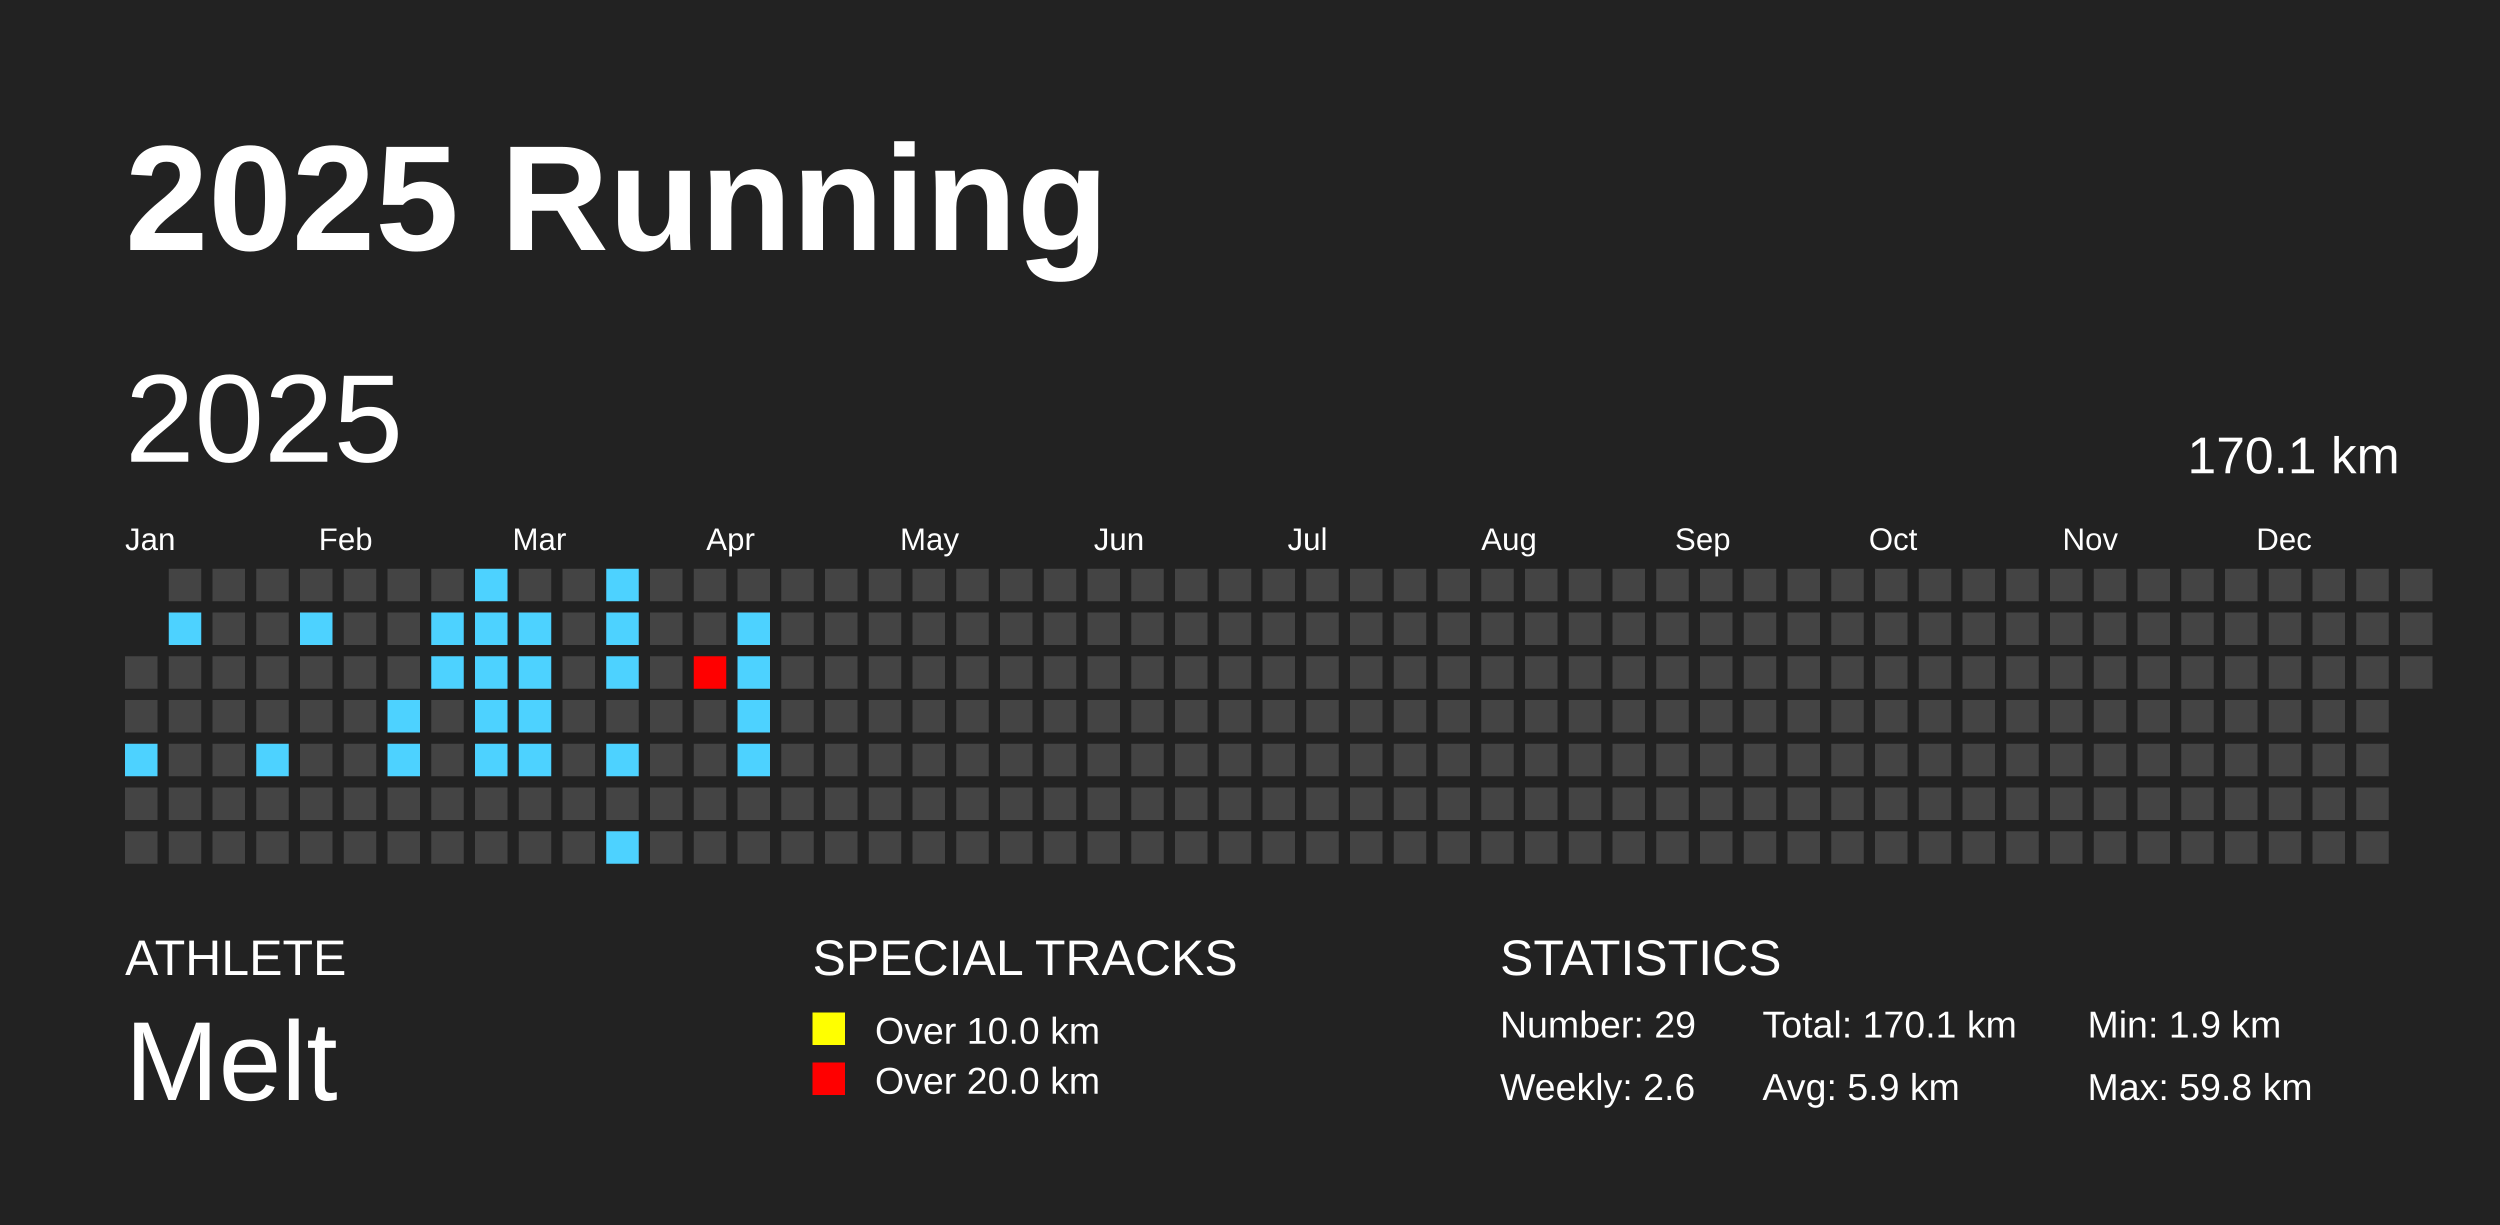
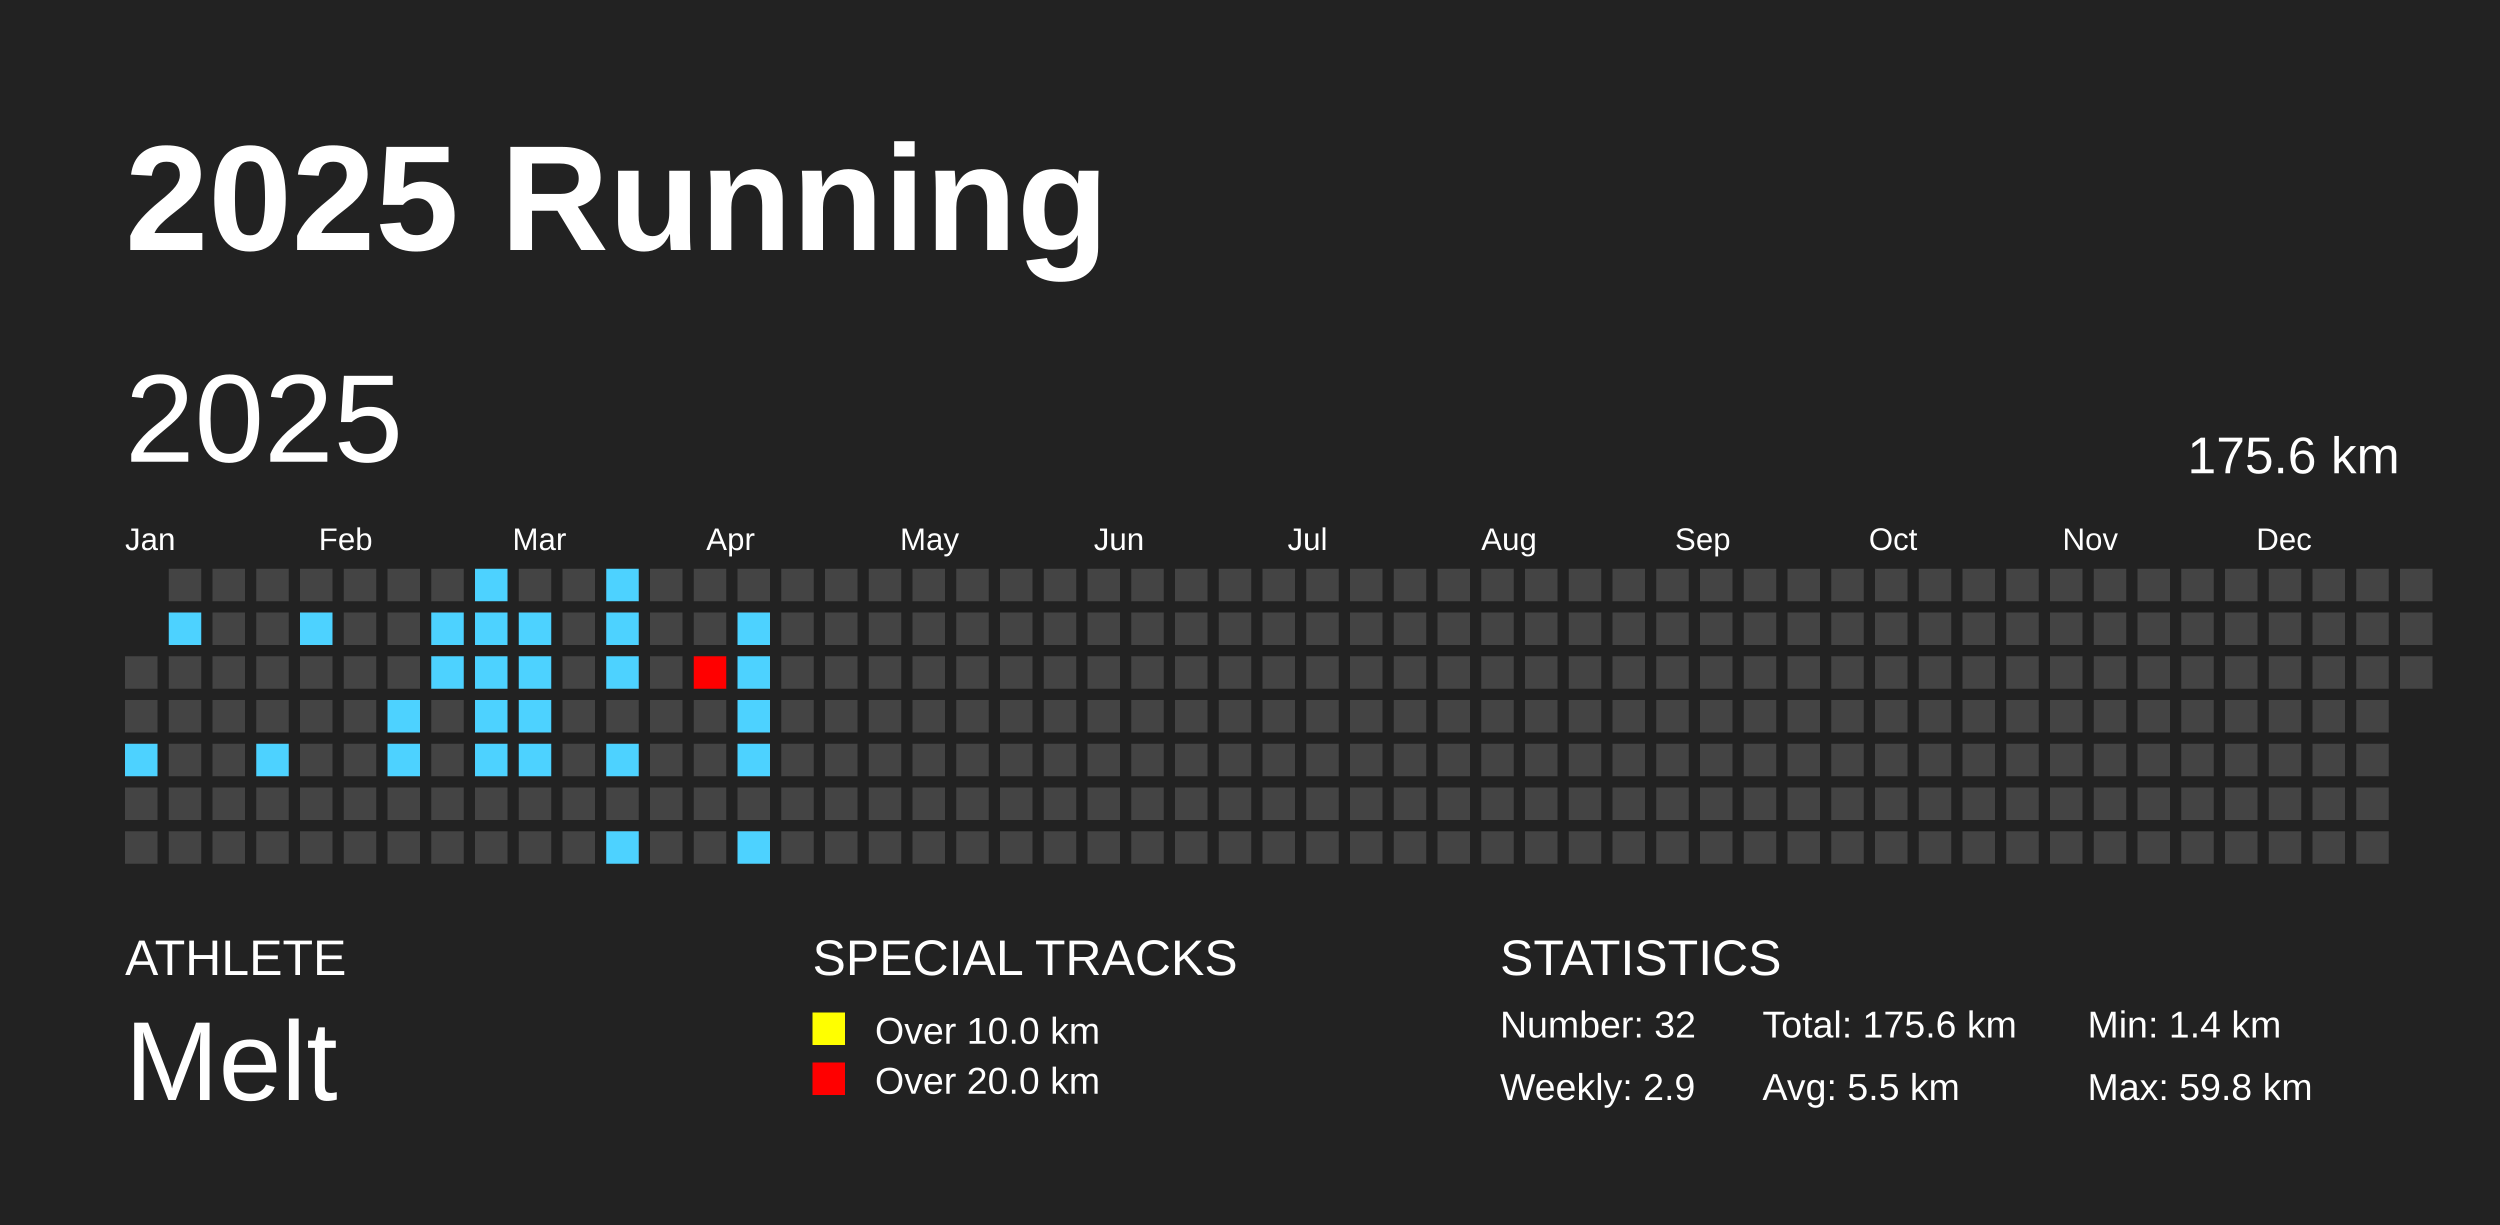
<svg xmlns="http://www.w3.org/2000/svg" baseProfile="full" height="98mm" version="1.1" viewBox="0,0,200,98" width="200mm">
  <defs />
  <rect fill="#222222" height="98" width="200" x="0" y="0" />
  <text fill="#FFFFFF" style="font-size:12px; font-family:Arial; font-weight:bold;" x="10" y="20">2025 Running</text>
  <text fill="#FFFFFF" style="font-size:4px; font-family:Arial" x="10" y="78">ATHLETE</text>
  <text fill="#FFFFFF" style="font-size:9px; font-family:Arial" x="10" y="88">Melt</text>
  <text fill="#FFFFFF" style="font-size:4px; font-family:Arial" x="65" y="78">SPECIAL TRACKS</text>
  <rect fill="yellow" height="2.6" width="2.6" x="65" y="81" />
  <text fill="#FFFFFF" style="font-size:3px; font-family:Arial" x="70" y="83.5">Over 10.0 km</text>
  <rect fill="red" height="2.6" width="2.6" x="65" y="85" />
  <text fill="#FFFFFF" style="font-size:3px; font-family:Arial" x="70" y="87.5">Over 20.0 km</text>
  <text fill="#FFFFFF" style="font-size:4px; font-family:Arial" x="120" y="78">STATISTICS</text>
-   <text fill="#FFFFFF" style="font-size:3px; font-family:Arial" x="120" y="83">Number: 29</text>
-   <text fill="#FFFFFF" style="font-size:3px; font-family:Arial" x="120" y="88">Weekly: 2.6</text>
-   <text fill="#FFFFFF" style="font-size:3px; font-family:Arial" x="141" y="83">Total: 170.1 km</text>
-   <text fill="#FFFFFF" style="font-size:3px; font-family:Arial" x="141" y="88">Avg: 5.9 km</text>
-   <text fill="#FFFFFF" style="font-size:3px; font-family:Arial" x="167" y="83">Min: 1.9 km</text>
+   <text fill="#FFFFFF" style="font-size:3px; font-family:Arial" x="120" y="83">Number: 32</text>
+   <text fill="#FFFFFF" style="font-size:3px; font-family:Arial" x="120" y="88">Weekly: 2.9</text>
+   <text fill="#FFFFFF" style="font-size:3px; font-family:Arial" x="141" y="83">Total: 175.6 km</text>
+   <text fill="#FFFFFF" style="font-size:3px; font-family:Arial" x="141" y="88">Avg: 5.5 km</text>
+   <text fill="#FFFFFF" style="font-size:3px; font-family:Arial" x="167" y="83">Min: 1.4 km</text>
  <text fill="#FFFFFF" style="font-size:3px; font-family:Arial" x="167" y="88">Max: 59.8 km</text>
  <text dominant-baseline="hanging" fill="#FFFFFF" style="font-size:10.0px; font-family:Arial;" x="10" y="30">2025</text>
-   <text dominant-baseline="hanging" fill="#FFFFFF" style="font-size:4.125px; font-family:Arial;" x="175" y="35">170.1 km</text>
+   <text dominant-baseline="hanging" fill="#FFFFFF" style="font-size:4.125px; font-family:Arial;" x="175" y="35">175.6 km</text>
  <text fill="#FFFFFF" style="font-size:2.5px; font-family:Arial" x="10.0" y="44">Jan</text>
  <text fill="#FFFFFF" style="font-size:2.5px; font-family:Arial" x="25.5" y="44">Feb</text>
  <text fill="#FFFFFF" style="font-size:2.5px; font-family:Arial" x="41.0" y="44">Mar</text>
  <text fill="#FFFFFF" style="font-size:2.5px; font-family:Arial" x="56.5" y="44">Apr</text>
  <text fill="#FFFFFF" style="font-size:2.5px; font-family:Arial" x="72.0" y="44">May</text>
  <text fill="#FFFFFF" style="font-size:2.5px; font-family:Arial" x="87.5" y="44">Jun</text>
  <text fill="#FFFFFF" style="font-size:2.5px; font-family:Arial" x="103.0" y="44">Jul</text>
  <text fill="#FFFFFF" style="font-size:2.5px; font-family:Arial" x="118.5" y="44">Aug</text>
  <text fill="#FFFFFF" style="font-size:2.5px; font-family:Arial" x="134.0" y="44">Sep</text>
  <text fill="#FFFFFF" style="font-size:2.5px; font-family:Arial" x="149.5" y="44">Oct</text>
  <text fill="#FFFFFF" style="font-size:2.5px; font-family:Arial" x="165.0" y="44">Nov</text>
  <text fill="#FFFFFF" style="font-size:2.5px; font-family:Arial" x="180.5" y="44">Dec</text>
  <rect fill="#444444" height="2.6" width="2.6" x="10.0" y="52.5" />
  <rect fill="#444444" height="2.6" width="2.6" x="10.0" y="56.0" />
  <rect fill="#4dd2ff" height="2.6" width="2.6" x="10.0" y="59.5" />
  <rect fill="#444444" height="2.6" width="2.6" x="10.0" y="63.0" />
  <rect fill="#444444" height="2.6" width="2.6" x="10.0" y="66.5" />
  <rect fill="#444444" height="2.6" width="2.6" x="13.5" y="45.5" />
  <rect fill="#4dd2ff" height="2.6" width="2.6" x="13.5" y="49.0" />
  <rect fill="#444444" height="2.6" width="2.6" x="13.5" y="52.5" />
  <rect fill="#444444" height="2.6" width="2.6" x="13.5" y="56.0" />
  <rect fill="#444444" height="2.6" width="2.6" x="13.5" y="59.5" />
  <rect fill="#444444" height="2.6" width="2.6" x="13.5" y="63.0" />
  <rect fill="#444444" height="2.6" width="2.6" x="13.5" y="66.5" />
  <rect fill="#444444" height="2.6" width="2.6" x="17.0" y="45.5" />
  <rect fill="#444444" height="2.6" width="2.6" x="17.0" y="49.0" />
  <rect fill="#444444" height="2.6" width="2.6" x="17.0" y="52.5" />
  <rect fill="#444444" height="2.6" width="2.6" x="17.0" y="56.0" />
  <rect fill="#444444" height="2.6" width="2.6" x="17.0" y="59.5" />
  <rect fill="#444444" height="2.6" width="2.6" x="17.0" y="63.0" />
  <rect fill="#444444" height="2.6" width="2.6" x="17.0" y="66.5" />
  <rect fill="#444444" height="2.6" width="2.6" x="20.5" y="45.5" />
  <rect fill="#444444" height="2.6" width="2.6" x="20.5" y="49.0" />
  <rect fill="#444444" height="2.6" width="2.6" x="20.5" y="52.5" />
  <rect fill="#444444" height="2.6" width="2.6" x="20.5" y="56.0" />
  <rect fill="#4dd2ff" height="2.6" width="2.6" x="20.5" y="59.5" />
  <rect fill="#444444" height="2.6" width="2.6" x="20.5" y="63.0" />
  <rect fill="#444444" height="2.6" width="2.6" x="20.5" y="66.5" />
  <rect fill="#444444" height="2.6" width="2.6" x="24.0" y="45.5" />
  <rect fill="#4dd2ff" height="2.6" width="2.6" x="24.0" y="49.0" />
  <rect fill="#444444" height="2.6" width="2.6" x="24.0" y="52.5" />
  <rect fill="#444444" height="2.6" width="2.6" x="24.0" y="56.0" />
  <rect fill="#444444" height="2.6" width="2.6" x="24.0" y="59.5" />
  <rect fill="#444444" height="2.6" width="2.6" x="24.0" y="63.0" />
  <rect fill="#444444" height="2.6" width="2.6" x="24.0" y="66.5" />
  <rect fill="#444444" height="2.6" width="2.6" x="27.5" y="45.5" />
  <rect fill="#444444" height="2.6" width="2.6" x="27.5" y="49.0" />
  <rect fill="#444444" height="2.6" width="2.6" x="27.5" y="52.5" />
  <rect fill="#444444" height="2.6" width="2.6" x="27.5" y="56.0" />
  <rect fill="#444444" height="2.6" width="2.6" x="27.5" y="59.5" />
  <rect fill="#444444" height="2.6" width="2.6" x="27.5" y="63.0" />
  <rect fill="#444444" height="2.6" width="2.6" x="27.5" y="66.5" />
  <rect fill="#444444" height="2.6" width="2.6" x="31.0" y="45.5" />
  <rect fill="#444444" height="2.6" width="2.6" x="31.0" y="49.0" />
  <rect fill="#444444" height="2.6" width="2.6" x="31.0" y="52.5" />
  <rect fill="#4dd2ff" height="2.6" width="2.6" x="31.0" y="56.0" />
  <rect fill="#4dd2ff" height="2.6" width="2.6" x="31.0" y="59.5" />
  <rect fill="#444444" height="2.6" width="2.6" x="31.0" y="63.0" />
  <rect fill="#444444" height="2.6" width="2.6" x="31.0" y="66.5" />
  <rect fill="#444444" height="2.6" width="2.6" x="34.5" y="45.5" />
  <rect fill="#4dd2ff" height="2.6" width="2.6" x="34.5" y="49.0" />
  <rect fill="#4dd2ff" height="2.6" width="2.6" x="34.5" y="52.5" />
  <rect fill="#444444" height="2.6" width="2.6" x="34.5" y="56.0" />
  <rect fill="#444444" height="2.6" width="2.6" x="34.5" y="59.5" />
  <rect fill="#444444" height="2.6" width="2.6" x="34.5" y="63.0" />
  <rect fill="#444444" height="2.6" width="2.6" x="34.5" y="66.5" />
  <rect fill="#4dd2ff" height="2.6" width="2.6" x="38.0" y="45.5" />
  <rect fill="#4dd2ff" height="2.6" width="2.6" x="38.0" y="49.0" />
  <rect fill="#4dd2ff" height="2.6" width="2.6" x="38.0" y="52.5" />
  <rect fill="#4dd2ff" height="2.6" width="2.6" x="38.0" y="56.0" />
  <rect fill="#4dd2ff" height="2.6" width="2.6" x="38.0" y="59.5" />
  <rect fill="#444444" height="2.6" width="2.6" x="38.0" y="63.0" />
  <rect fill="#444444" height="2.6" width="2.6" x="38.0" y="66.5" />
  <rect fill="#444444" height="2.6" width="2.6" x="41.5" y="45.5" />
  <rect fill="#4dd2ff" height="2.6" width="2.6" x="41.5" y="49.0" />
  <rect fill="#4dd2ff" height="2.6" width="2.6" x="41.5" y="52.5" />
  <rect fill="#4dd2ff" height="2.6" width="2.6" x="41.5" y="56.0" />
  <rect fill="#4dd2ff" height="2.6" width="2.6" x="41.5" y="59.5" />
  <rect fill="#444444" height="2.6" width="2.6" x="41.5" y="63.0" />
  <rect fill="#444444" height="2.6" width="2.6" x="41.5" y="66.5" />
  <rect fill="#444444" height="2.6" width="2.6" x="45.0" y="45.5" />
  <rect fill="#444444" height="2.6" width="2.6" x="45.0" y="49.0" />
  <rect fill="#444444" height="2.6" width="2.6" x="45.0" y="52.5" />
  <rect fill="#444444" height="2.6" width="2.6" x="45.0" y="56.0" />
  <rect fill="#444444" height="2.6" width="2.6" x="45.0" y="59.5" />
  <rect fill="#444444" height="2.6" width="2.6" x="45.0" y="63.0" />
  <rect fill="#444444" height="2.6" width="2.6" x="45.0" y="66.5" />
  <rect fill="#4dd2ff" height="2.6" width="2.6" x="48.5" y="45.5" />
  <rect fill="#4dd2ff" height="2.6" width="2.6" x="48.5" y="49.0" />
  <rect fill="#4dd2ff" height="2.6" width="2.6" x="48.5" y="52.5" />
  <rect fill="#444444" height="2.6" width="2.6" x="48.5" y="56.0" />
  <rect fill="#4dd2ff" height="2.6" width="2.6" x="48.5" y="59.5" />
  <rect fill="#444444" height="2.6" width="2.6" x="48.5" y="63.0" />
  <rect fill="#4dd2ff" height="2.6" width="2.6" x="48.5" y="66.5" />
  <rect fill="#444444" height="2.6" width="2.6" x="52.0" y="45.5" />
  <rect fill="#444444" height="2.6" width="2.6" x="52.0" y="49.0" />
  <rect fill="#444444" height="2.6" width="2.6" x="52.0" y="52.5" />
  <rect fill="#444444" height="2.6" width="2.6" x="52.0" y="56.0" />
  <rect fill="#444444" height="2.6" width="2.6" x="52.0" y="59.5" />
  <rect fill="#444444" height="2.6" width="2.6" x="52.0" y="63.0" />
  <rect fill="#444444" height="2.6" width="2.6" x="52.0" y="66.5" />
  <rect fill="#444444" height="2.6" width="2.6" x="55.5" y="45.5" />
  <rect fill="#444444" height="2.6" width="2.6" x="55.5" y="49.0" />
  <rect fill="red" height="2.6" width="2.6" x="55.5" y="52.5" />
  <rect fill="#444444" height="2.6" width="2.6" x="55.5" y="56.0" />
  <rect fill="#444444" height="2.6" width="2.6" x="55.5" y="59.5" />
  <rect fill="#444444" height="2.6" width="2.6" x="55.5" y="63.0" />
  <rect fill="#444444" height="2.6" width="2.6" x="55.5" y="66.5" />
  <rect fill="#444444" height="2.6" width="2.6" x="59.0" y="45.5" />
  <rect fill="#4dd2ff" height="2.6" width="2.6" x="59.0" y="49.0" />
  <rect fill="#4dd2ff" height="2.6" width="2.6" x="59.0" y="52.5" />
  <rect fill="#4dd2ff" height="2.6" width="2.6" x="59.0" y="56.0" />
  <rect fill="#4dd2ff" height="2.6" width="2.6" x="59.0" y="59.5" />
  <rect fill="#444444" height="2.6" width="2.6" x="59.0" y="63.0" />
-   <rect fill="#444444" height="2.6" width="2.6" x="59.0" y="66.5" />
+   <rect fill="#4dd2ff" height="2.6" width="2.6" x="59.0" y="66.5" />
  <rect fill="#444444" height="2.6" width="2.6" x="62.5" y="45.5" />
  <rect fill="#444444" height="2.6" width="2.6" x="62.5" y="49.0" />
  <rect fill="#444444" height="2.6" width="2.6" x="62.5" y="52.5" />
  <rect fill="#444444" height="2.6" width="2.6" x="62.5" y="56.0" />
  <rect fill="#444444" height="2.6" width="2.6" x="62.5" y="59.5" />
  <rect fill="#444444" height="2.6" width="2.6" x="62.5" y="63.0" />
  <rect fill="#444444" height="2.6" width="2.6" x="62.5" y="66.5" />
  <rect fill="#444444" height="2.6" width="2.6" x="66.0" y="45.5" />
  <rect fill="#444444" height="2.6" width="2.6" x="66.0" y="49.0" />
  <rect fill="#444444" height="2.6" width="2.6" x="66.0" y="52.5" />
  <rect fill="#444444" height="2.6" width="2.6" x="66.0" y="56.0" />
  <rect fill="#444444" height="2.6" width="2.6" x="66.0" y="59.5" />
  <rect fill="#444444" height="2.6" width="2.6" x="66.0" y="63.0" />
  <rect fill="#444444" height="2.6" width="2.6" x="66.0" y="66.5" />
  <rect fill="#444444" height="2.6" width="2.6" x="69.5" y="45.5" />
  <rect fill="#444444" height="2.6" width="2.6" x="69.5" y="49.0" />
  <rect fill="#444444" height="2.6" width="2.6" x="69.5" y="52.5" />
  <rect fill="#444444" height="2.6" width="2.6" x="69.5" y="56.0" />
  <rect fill="#444444" height="2.6" width="2.6" x="69.5" y="59.5" />
  <rect fill="#444444" height="2.6" width="2.6" x="69.5" y="63.0" />
  <rect fill="#444444" height="2.6" width="2.6" x="69.5" y="66.5" />
  <rect fill="#444444" height="2.6" width="2.6" x="73.0" y="45.5" />
  <rect fill="#444444" height="2.6" width="2.6" x="73.0" y="49.0" />
  <rect fill="#444444" height="2.6" width="2.6" x="73.0" y="52.5" />
  <rect fill="#444444" height="2.6" width="2.6" x="73.0" y="56.0" />
  <rect fill="#444444" height="2.6" width="2.6" x="73.0" y="59.5" />
  <rect fill="#444444" height="2.6" width="2.6" x="73.0" y="63.0" />
  <rect fill="#444444" height="2.6" width="2.6" x="73.0" y="66.5" />
  <rect fill="#444444" height="2.6" width="2.6" x="76.5" y="45.5" />
  <rect fill="#444444" height="2.6" width="2.6" x="76.5" y="49.0" />
  <rect fill="#444444" height="2.6" width="2.6" x="76.5" y="52.5" />
  <rect fill="#444444" height="2.6" width="2.6" x="76.5" y="56.0" />
  <rect fill="#444444" height="2.6" width="2.6" x="76.5" y="59.5" />
  <rect fill="#444444" height="2.6" width="2.6" x="76.5" y="63.0" />
  <rect fill="#444444" height="2.6" width="2.6" x="76.5" y="66.5" />
  <rect fill="#444444" height="2.6" width="2.6" x="80.0" y="45.5" />
  <rect fill="#444444" height="2.6" width="2.6" x="80.0" y="49.0" />
  <rect fill="#444444" height="2.6" width="2.6" x="80.0" y="52.5" />
  <rect fill="#444444" height="2.6" width="2.6" x="80.0" y="56.0" />
  <rect fill="#444444" height="2.6" width="2.6" x="80.0" y="59.5" />
  <rect fill="#444444" height="2.6" width="2.6" x="80.0" y="63.0" />
  <rect fill="#444444" height="2.6" width="2.6" x="80.0" y="66.5" />
  <rect fill="#444444" height="2.6" width="2.6" x="83.5" y="45.5" />
  <rect fill="#444444" height="2.6" width="2.6" x="83.5" y="49.0" />
  <rect fill="#444444" height="2.6" width="2.6" x="83.5" y="52.5" />
  <rect fill="#444444" height="2.6" width="2.6" x="83.5" y="56.0" />
  <rect fill="#444444" height="2.6" width="2.6" x="83.5" y="59.5" />
  <rect fill="#444444" height="2.6" width="2.6" x="83.5" y="63.0" />
  <rect fill="#444444" height="2.6" width="2.6" x="83.5" y="66.5" />
  <rect fill="#444444" height="2.6" width="2.6" x="87.0" y="45.5" />
  <rect fill="#444444" height="2.6" width="2.6" x="87.0" y="49.0" />
  <rect fill="#444444" height="2.6" width="2.6" x="87.0" y="52.5" />
  <rect fill="#444444" height="2.6" width="2.6" x="87.0" y="56.0" />
  <rect fill="#444444" height="2.6" width="2.6" x="87.0" y="59.5" />
  <rect fill="#444444" height="2.6" width="2.6" x="87.0" y="63.0" />
  <rect fill="#444444" height="2.6" width="2.6" x="87.0" y="66.5" />
  <rect fill="#444444" height="2.6" width="2.6" x="90.5" y="45.5" />
  <rect fill="#444444" height="2.6" width="2.6" x="90.5" y="49.0" />
  <rect fill="#444444" height="2.6" width="2.6" x="90.5" y="52.5" />
  <rect fill="#444444" height="2.6" width="2.6" x="90.5" y="56.0" />
  <rect fill="#444444" height="2.6" width="2.6" x="90.5" y="59.5" />
  <rect fill="#444444" height="2.6" width="2.6" x="90.5" y="63.0" />
  <rect fill="#444444" height="2.6" width="2.6" x="90.5" y="66.5" />
  <rect fill="#444444" height="2.6" width="2.6" x="94.0" y="45.5" />
  <rect fill="#444444" height="2.6" width="2.6" x="94.0" y="49.0" />
  <rect fill="#444444" height="2.6" width="2.6" x="94.0" y="52.5" />
  <rect fill="#444444" height="2.6" width="2.6" x="94.0" y="56.0" />
  <rect fill="#444444" height="2.6" width="2.6" x="94.0" y="59.5" />
  <rect fill="#444444" height="2.6" width="2.6" x="94.0" y="63.0" />
  <rect fill="#444444" height="2.6" width="2.6" x="94.0" y="66.5" />
  <rect fill="#444444" height="2.6" width="2.6" x="97.5" y="45.5" />
  <rect fill="#444444" height="2.6" width="2.6" x="97.5" y="49.0" />
  <rect fill="#444444" height="2.6" width="2.6" x="97.5" y="52.5" />
  <rect fill="#444444" height="2.6" width="2.6" x="97.5" y="56.0" />
  <rect fill="#444444" height="2.6" width="2.6" x="97.5" y="59.5" />
  <rect fill="#444444" height="2.6" width="2.6" x="97.5" y="63.0" />
  <rect fill="#444444" height="2.6" width="2.6" x="97.5" y="66.5" />
  <rect fill="#444444" height="2.6" width="2.6" x="101.0" y="45.5" />
  <rect fill="#444444" height="2.6" width="2.6" x="101.0" y="49.0" />
  <rect fill="#444444" height="2.6" width="2.6" x="101.0" y="52.5" />
  <rect fill="#444444" height="2.6" width="2.6" x="101.0" y="56.0" />
  <rect fill="#444444" height="2.6" width="2.6" x="101.0" y="59.5" />
  <rect fill="#444444" height="2.6" width="2.6" x="101.0" y="63.0" />
  <rect fill="#444444" height="2.6" width="2.6" x="101.0" y="66.5" />
  <rect fill="#444444" height="2.6" width="2.6" x="104.5" y="45.5" />
  <rect fill="#444444" height="2.6" width="2.6" x="104.5" y="49.0" />
  <rect fill="#444444" height="2.6" width="2.6" x="104.5" y="52.5" />
  <rect fill="#444444" height="2.6" width="2.6" x="104.5" y="56.0" />
  <rect fill="#444444" height="2.6" width="2.6" x="104.5" y="59.5" />
  <rect fill="#444444" height="2.6" width="2.6" x="104.5" y="63.0" />
  <rect fill="#444444" height="2.6" width="2.6" x="104.5" y="66.5" />
  <rect fill="#444444" height="2.6" width="2.6" x="108.0" y="45.5" />
  <rect fill="#444444" height="2.6" width="2.6" x="108.0" y="49.0" />
  <rect fill="#444444" height="2.6" width="2.6" x="108.0" y="52.5" />
  <rect fill="#444444" height="2.6" width="2.6" x="108.0" y="56.0" />
  <rect fill="#444444" height="2.6" width="2.6" x="108.0" y="59.5" />
  <rect fill="#444444" height="2.6" width="2.6" x="108.0" y="63.0" />
  <rect fill="#444444" height="2.6" width="2.6" x="108.0" y="66.5" />
  <rect fill="#444444" height="2.6" width="2.6" x="111.5" y="45.5" />
  <rect fill="#444444" height="2.6" width="2.6" x="111.5" y="49.0" />
  <rect fill="#444444" height="2.6" width="2.6" x="111.5" y="52.5" />
  <rect fill="#444444" height="2.6" width="2.6" x="111.5" y="56.0" />
  <rect fill="#444444" height="2.6" width="2.6" x="111.5" y="59.5" />
  <rect fill="#444444" height="2.6" width="2.6" x="111.5" y="63.0" />
  <rect fill="#444444" height="2.6" width="2.6" x="111.5" y="66.5" />
  <rect fill="#444444" height="2.6" width="2.6" x="115.0" y="45.5" />
  <rect fill="#444444" height="2.6" width="2.6" x="115.0" y="49.0" />
  <rect fill="#444444" height="2.6" width="2.6" x="115.0" y="52.5" />
  <rect fill="#444444" height="2.6" width="2.6" x="115.0" y="56.0" />
  <rect fill="#444444" height="2.6" width="2.6" x="115.0" y="59.5" />
  <rect fill="#444444" height="2.6" width="2.6" x="115.0" y="63.0" />
  <rect fill="#444444" height="2.6" width="2.6" x="115.0" y="66.5" />
  <rect fill="#444444" height="2.6" width="2.6" x="118.5" y="45.5" />
  <rect fill="#444444" height="2.6" width="2.6" x="118.5" y="49.0" />
  <rect fill="#444444" height="2.6" width="2.6" x="118.5" y="52.5" />
  <rect fill="#444444" height="2.6" width="2.6" x="118.5" y="56.0" />
  <rect fill="#444444" height="2.6" width="2.6" x="118.5" y="59.5" />
  <rect fill="#444444" height="2.6" width="2.6" x="118.5" y="63.0" />
  <rect fill="#444444" height="2.6" width="2.6" x="118.5" y="66.5" />
  <rect fill="#444444" height="2.6" width="2.6" x="122.0" y="45.5" />
  <rect fill="#444444" height="2.6" width="2.6" x="122.0" y="49.0" />
  <rect fill="#444444" height="2.6" width="2.6" x="122.0" y="52.5" />
  <rect fill="#444444" height="2.6" width="2.6" x="122.0" y="56.0" />
  <rect fill="#444444" height="2.6" width="2.6" x="122.0" y="59.5" />
  <rect fill="#444444" height="2.6" width="2.6" x="122.0" y="63.0" />
  <rect fill="#444444" height="2.6" width="2.6" x="122.0" y="66.5" />
  <rect fill="#444444" height="2.6" width="2.6" x="125.5" y="45.5" />
  <rect fill="#444444" height="2.6" width="2.6" x="125.5" y="49.0" />
  <rect fill="#444444" height="2.6" width="2.6" x="125.5" y="52.5" />
  <rect fill="#444444" height="2.6" width="2.6" x="125.5" y="56.0" />
  <rect fill="#444444" height="2.6" width="2.6" x="125.5" y="59.5" />
  <rect fill="#444444" height="2.6" width="2.6" x="125.5" y="63.0" />
  <rect fill="#444444" height="2.6" width="2.6" x="125.5" y="66.5" />
  <rect fill="#444444" height="2.6" width="2.6" x="129.0" y="45.5" />
  <rect fill="#444444" height="2.6" width="2.6" x="129.0" y="49.0" />
  <rect fill="#444444" height="2.6" width="2.6" x="129.0" y="52.5" />
  <rect fill="#444444" height="2.6" width="2.6" x="129.0" y="56.0" />
  <rect fill="#444444" height="2.6" width="2.6" x="129.0" y="59.5" />
  <rect fill="#444444" height="2.6" width="2.6" x="129.0" y="63.0" />
  <rect fill="#444444" height="2.6" width="2.6" x="129.0" y="66.5" />
  <rect fill="#444444" height="2.6" width="2.6" x="132.5" y="45.5" />
  <rect fill="#444444" height="2.6" width="2.6" x="132.5" y="49.0" />
  <rect fill="#444444" height="2.6" width="2.6" x="132.5" y="52.5" />
  <rect fill="#444444" height="2.6" width="2.6" x="132.5" y="56.0" />
  <rect fill="#444444" height="2.6" width="2.6" x="132.5" y="59.5" />
  <rect fill="#444444" height="2.6" width="2.6" x="132.5" y="63.0" />
  <rect fill="#444444" height="2.6" width="2.6" x="132.5" y="66.5" />
  <rect fill="#444444" height="2.6" width="2.6" x="136.0" y="45.5" />
  <rect fill="#444444" height="2.6" width="2.6" x="136.0" y="49.0" />
  <rect fill="#444444" height="2.6" width="2.6" x="136.0" y="52.5" />
  <rect fill="#444444" height="2.6" width="2.6" x="136.0" y="56.0" />
  <rect fill="#444444" height="2.6" width="2.6" x="136.0" y="59.5" />
  <rect fill="#444444" height="2.6" width="2.6" x="136.0" y="63.0" />
  <rect fill="#444444" height="2.6" width="2.6" x="136.0" y="66.5" />
  <rect fill="#444444" height="2.6" width="2.6" x="139.5" y="45.5" />
  <rect fill="#444444" height="2.6" width="2.6" x="139.5" y="49.0" />
  <rect fill="#444444" height="2.6" width="2.6" x="139.5" y="52.5" />
  <rect fill="#444444" height="2.6" width="2.6" x="139.5" y="56.0" />
  <rect fill="#444444" height="2.6" width="2.6" x="139.5" y="59.5" />
  <rect fill="#444444" height="2.6" width="2.6" x="139.5" y="63.0" />
  <rect fill="#444444" height="2.6" width="2.6" x="139.5" y="66.5" />
  <rect fill="#444444" height="2.6" width="2.6" x="143.0" y="45.5" />
  <rect fill="#444444" height="2.6" width="2.6" x="143.0" y="49.0" />
  <rect fill="#444444" height="2.6" width="2.6" x="143.0" y="52.5" />
  <rect fill="#444444" height="2.6" width="2.6" x="143.0" y="56.0" />
  <rect fill="#444444" height="2.6" width="2.6" x="143.0" y="59.5" />
  <rect fill="#444444" height="2.6" width="2.6" x="143.0" y="63.0" />
  <rect fill="#444444" height="2.6" width="2.6" x="143.0" y="66.5" />
  <rect fill="#444444" height="2.6" width="2.6" x="146.5" y="45.5" />
  <rect fill="#444444" height="2.6" width="2.6" x="146.5" y="49.0" />
  <rect fill="#444444" height="2.6" width="2.6" x="146.5" y="52.5" />
  <rect fill="#444444" height="2.6" width="2.6" x="146.5" y="56.0" />
  <rect fill="#444444" height="2.6" width="2.6" x="146.5" y="59.5" />
  <rect fill="#444444" height="2.6" width="2.6" x="146.5" y="63.0" />
  <rect fill="#444444" height="2.6" width="2.6" x="146.5" y="66.5" />
  <rect fill="#444444" height="2.6" width="2.6" x="150.0" y="45.5" />
  <rect fill="#444444" height="2.6" width="2.6" x="150.0" y="49.0" />
  <rect fill="#444444" height="2.6" width="2.6" x="150.0" y="52.5" />
  <rect fill="#444444" height="2.6" width="2.6" x="150.0" y="56.0" />
  <rect fill="#444444" height="2.6" width="2.6" x="150.0" y="59.5" />
  <rect fill="#444444" height="2.6" width="2.6" x="150.0" y="63.0" />
  <rect fill="#444444" height="2.6" width="2.6" x="150.0" y="66.5" />
  <rect fill="#444444" height="2.6" width="2.6" x="153.5" y="45.5" />
  <rect fill="#444444" height="2.6" width="2.6" x="153.5" y="49.0" />
  <rect fill="#444444" height="2.6" width="2.6" x="153.5" y="52.5" />
  <rect fill="#444444" height="2.6" width="2.6" x="153.5" y="56.0" />
  <rect fill="#444444" height="2.6" width="2.6" x="153.5" y="59.5" />
  <rect fill="#444444" height="2.6" width="2.6" x="153.5" y="63.0" />
  <rect fill="#444444" height="2.6" width="2.6" x="153.5" y="66.5" />
  <rect fill="#444444" height="2.6" width="2.6" x="157.0" y="45.5" />
  <rect fill="#444444" height="2.6" width="2.6" x="157.0" y="49.0" />
  <rect fill="#444444" height="2.6" width="2.6" x="157.0" y="52.5" />
  <rect fill="#444444" height="2.6" width="2.6" x="157.0" y="56.0" />
  <rect fill="#444444" height="2.6" width="2.6" x="157.0" y="59.5" />
  <rect fill="#444444" height="2.6" width="2.6" x="157.0" y="63.0" />
  <rect fill="#444444" height="2.6" width="2.6" x="157.0" y="66.5" />
  <rect fill="#444444" height="2.6" width="2.6" x="160.5" y="45.5" />
  <rect fill="#444444" height="2.6" width="2.6" x="160.5" y="49.0" />
  <rect fill="#444444" height="2.6" width="2.6" x="160.5" y="52.5" />
  <rect fill="#444444" height="2.6" width="2.6" x="160.5" y="56.0" />
  <rect fill="#444444" height="2.6" width="2.6" x="160.5" y="59.5" />
  <rect fill="#444444" height="2.6" width="2.6" x="160.5" y="63.0" />
  <rect fill="#444444" height="2.6" width="2.6" x="160.5" y="66.5" />
  <rect fill="#444444" height="2.6" width="2.6" x="164.0" y="45.5" />
  <rect fill="#444444" height="2.6" width="2.6" x="164.0" y="49.0" />
  <rect fill="#444444" height="2.6" width="2.6" x="164.0" y="52.5" />
  <rect fill="#444444" height="2.6" width="2.6" x="164.0" y="56.0" />
  <rect fill="#444444" height="2.6" width="2.6" x="164.0" y="59.5" />
  <rect fill="#444444" height="2.6" width="2.6" x="164.0" y="63.0" />
  <rect fill="#444444" height="2.6" width="2.6" x="164.0" y="66.5" />
  <rect fill="#444444" height="2.6" width="2.6" x="167.5" y="45.5" />
  <rect fill="#444444" height="2.6" width="2.6" x="167.5" y="49.0" />
  <rect fill="#444444" height="2.6" width="2.6" x="167.5" y="52.5" />
  <rect fill="#444444" height="2.6" width="2.6" x="167.5" y="56.0" />
  <rect fill="#444444" height="2.6" width="2.6" x="167.5" y="59.5" />
  <rect fill="#444444" height="2.6" width="2.6" x="167.5" y="63.0" />
  <rect fill="#444444" height="2.6" width="2.6" x="167.5" y="66.5" />
  <rect fill="#444444" height="2.6" width="2.6" x="171.0" y="45.5" />
  <rect fill="#444444" height="2.6" width="2.6" x="171.0" y="49.0" />
  <rect fill="#444444" height="2.6" width="2.6" x="171.0" y="52.5" />
  <rect fill="#444444" height="2.6" width="2.6" x="171.0" y="56.0" />
  <rect fill="#444444" height="2.6" width="2.6" x="171.0" y="59.5" />
  <rect fill="#444444" height="2.6" width="2.6" x="171.0" y="63.0" />
  <rect fill="#444444" height="2.6" width="2.6" x="171.0" y="66.5" />
  <rect fill="#444444" height="2.6" width="2.6" x="174.5" y="45.5" />
  <rect fill="#444444" height="2.6" width="2.6" x="174.5" y="49.0" />
  <rect fill="#444444" height="2.6" width="2.6" x="174.5" y="52.5" />
  <rect fill="#444444" height="2.6" width="2.6" x="174.5" y="56.0" />
  <rect fill="#444444" height="2.6" width="2.6" x="174.5" y="59.5" />
  <rect fill="#444444" height="2.6" width="2.6" x="174.5" y="63.0" />
  <rect fill="#444444" height="2.6" width="2.6" x="174.5" y="66.5" />
  <rect fill="#444444" height="2.6" width="2.6" x="178.0" y="45.5" />
  <rect fill="#444444" height="2.6" width="2.6" x="178.0" y="49.0" />
  <rect fill="#444444" height="2.6" width="2.6" x="178.0" y="52.5" />
  <rect fill="#444444" height="2.6" width="2.6" x="178.0" y="56.0" />
  <rect fill="#444444" height="2.6" width="2.6" x="178.0" y="59.5" />
  <rect fill="#444444" height="2.6" width="2.6" x="178.0" y="63.0" />
  <rect fill="#444444" height="2.6" width="2.6" x="178.0" y="66.5" />
  <rect fill="#444444" height="2.6" width="2.6" x="181.5" y="45.5" />
  <rect fill="#444444" height="2.6" width="2.6" x="181.5" y="49.0" />
  <rect fill="#444444" height="2.6" width="2.6" x="181.5" y="52.5" />
  <rect fill="#444444" height="2.6" width="2.6" x="181.5" y="56.0" />
  <rect fill="#444444" height="2.6" width="2.6" x="181.5" y="59.5" />
  <rect fill="#444444" height="2.6" width="2.6" x="181.5" y="63.0" />
  <rect fill="#444444" height="2.6" width="2.6" x="181.5" y="66.5" />
  <rect fill="#444444" height="2.6" width="2.6" x="185.0" y="45.5" />
  <rect fill="#444444" height="2.6" width="2.6" x="185.0" y="49.0" />
  <rect fill="#444444" height="2.6" width="2.6" x="185.0" y="52.5" />
  <rect fill="#444444" height="2.6" width="2.6" x="185.0" y="56.0" />
  <rect fill="#444444" height="2.6" width="2.6" x="185.0" y="59.5" />
  <rect fill="#444444" height="2.6" width="2.6" x="185.0" y="63.0" />
  <rect fill="#444444" height="2.6" width="2.6" x="185.0" y="66.5" />
  <rect fill="#444444" height="2.6" width="2.6" x="188.5" y="45.5" />
  <rect fill="#444444" height="2.6" width="2.6" x="188.5" y="49.0" />
  <rect fill="#444444" height="2.6" width="2.6" x="188.5" y="52.5" />
  <rect fill="#444444" height="2.6" width="2.6" x="188.5" y="56.0" />
  <rect fill="#444444" height="2.6" width="2.6" x="188.5" y="59.5" />
  <rect fill="#444444" height="2.6" width="2.6" x="188.5" y="63.0" />
  <rect fill="#444444" height="2.6" width="2.6" x="188.5" y="66.5" />
  <rect fill="#444444" height="2.6" width="2.6" x="192.0" y="45.5" />
  <rect fill="#444444" height="2.6" width="2.6" x="192.0" y="49.0" />
  <rect fill="#444444" height="2.6" width="2.6" x="192.0" y="52.5" />
</svg>
